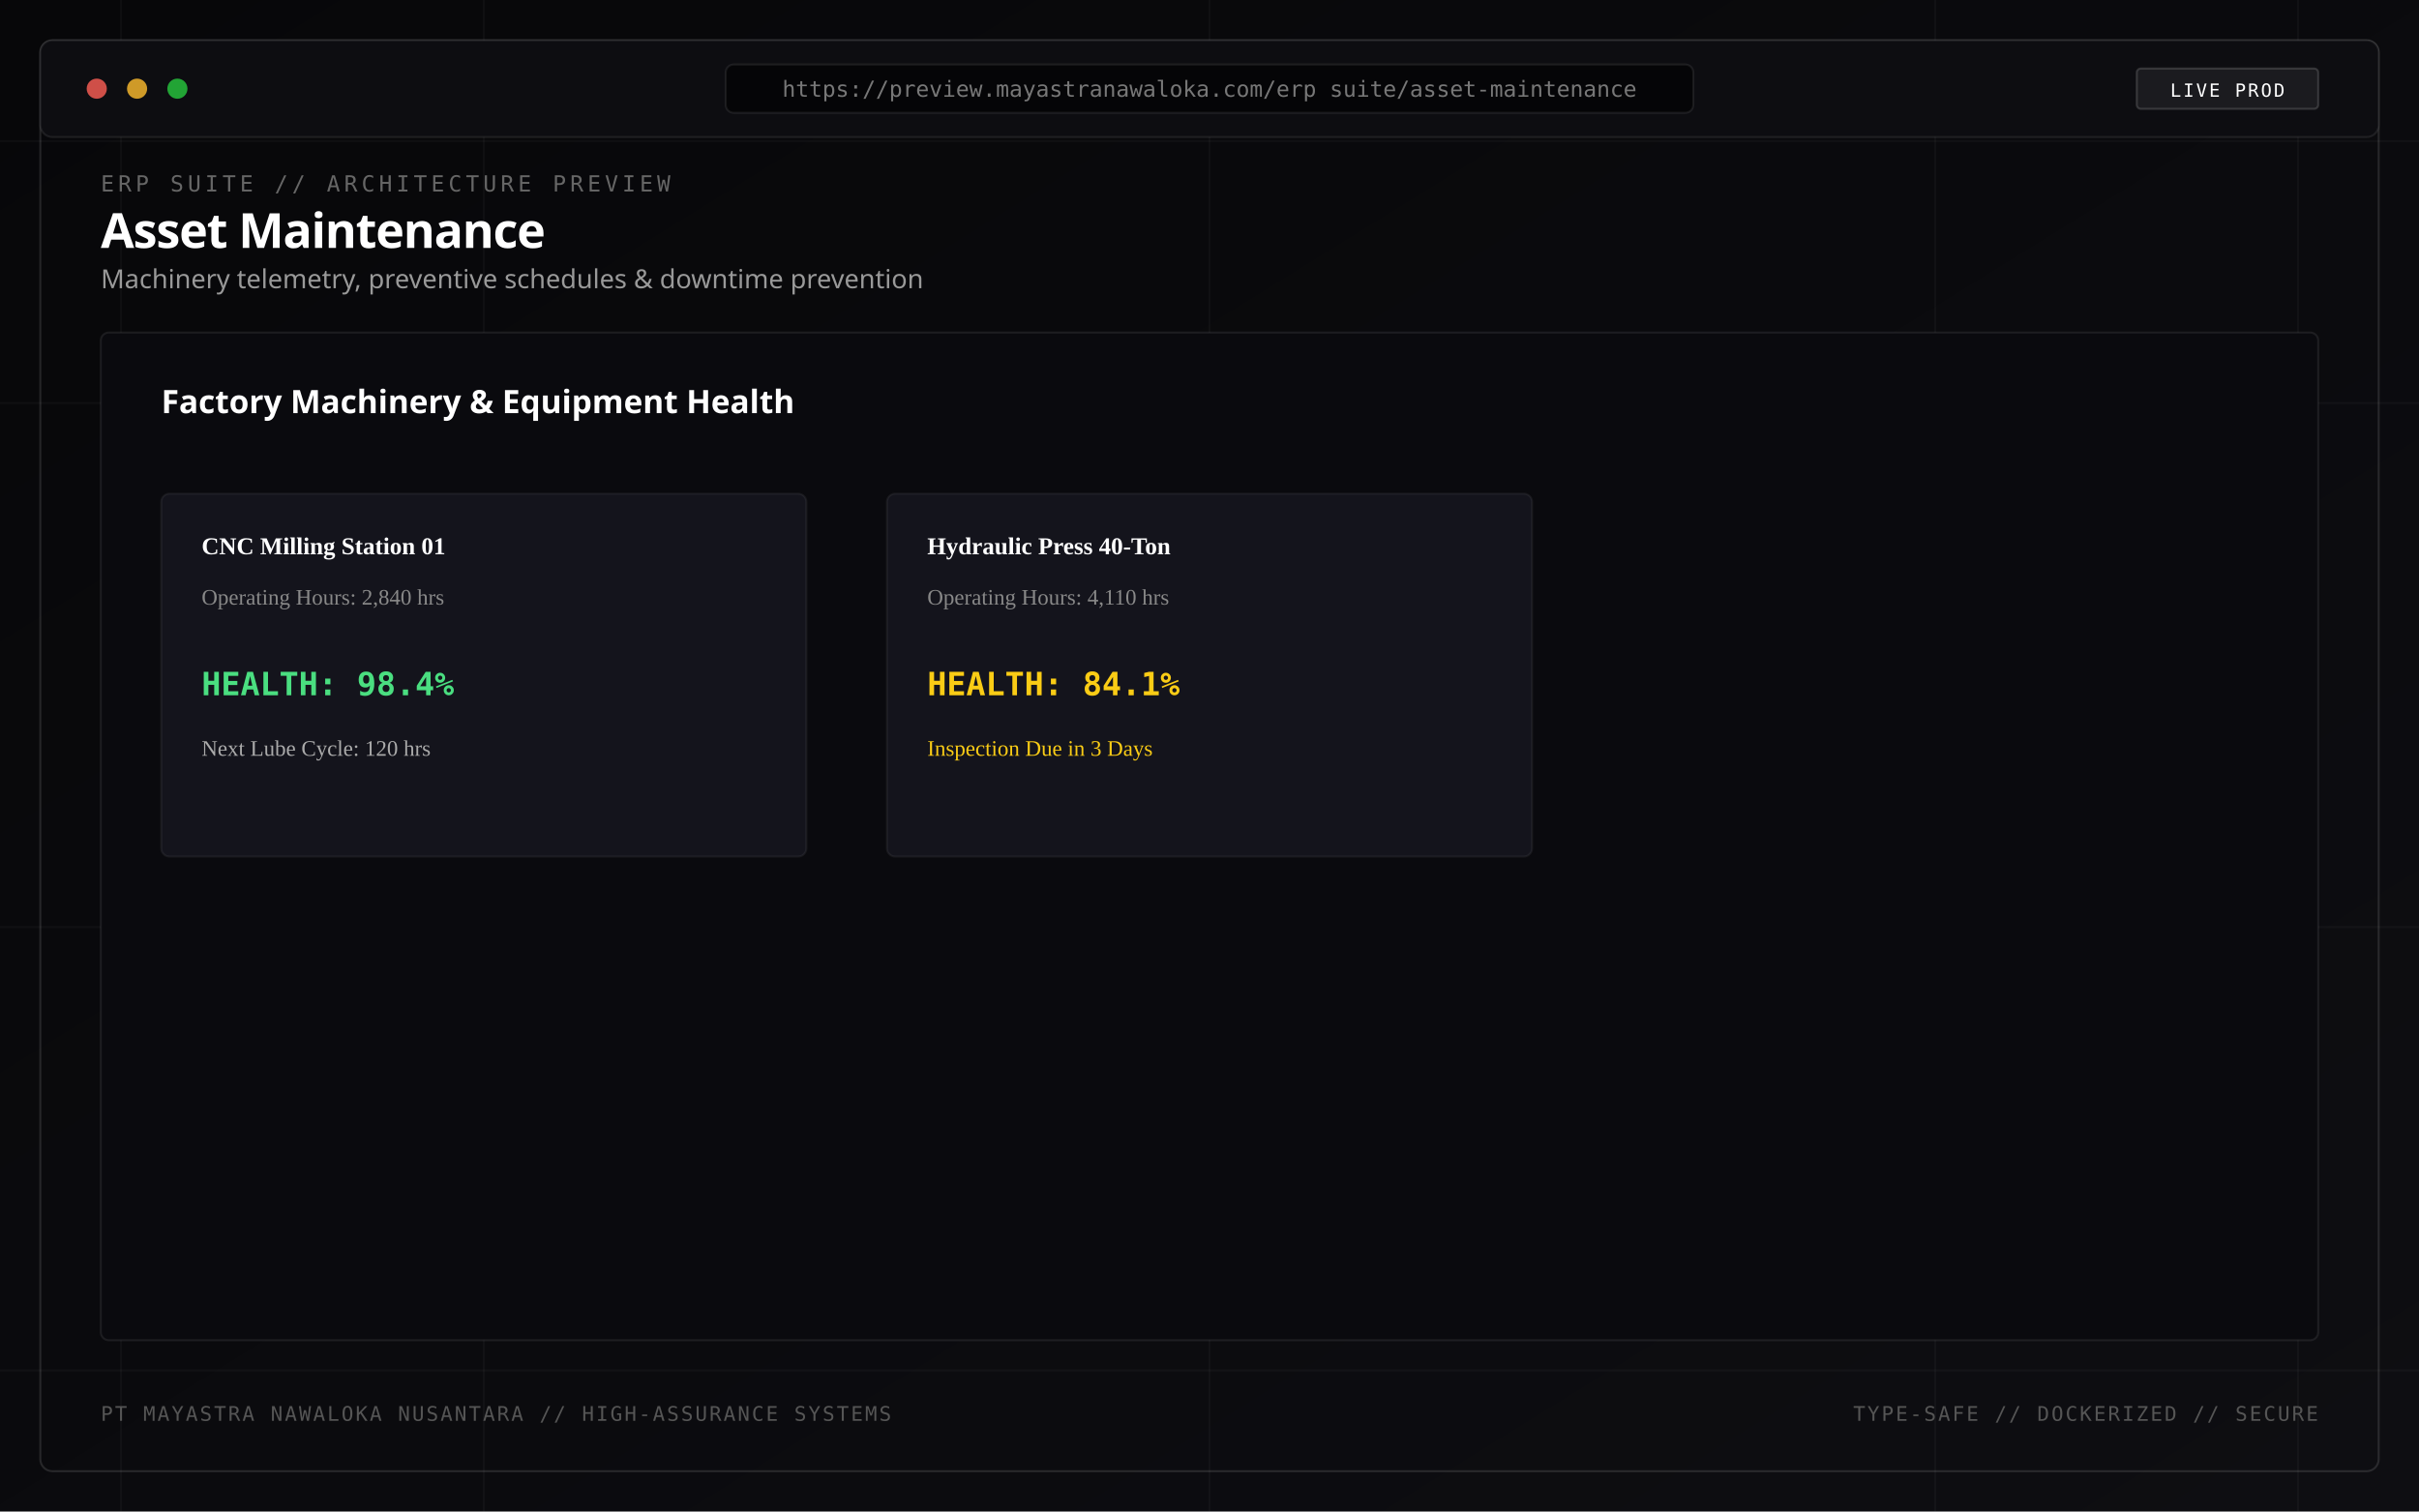
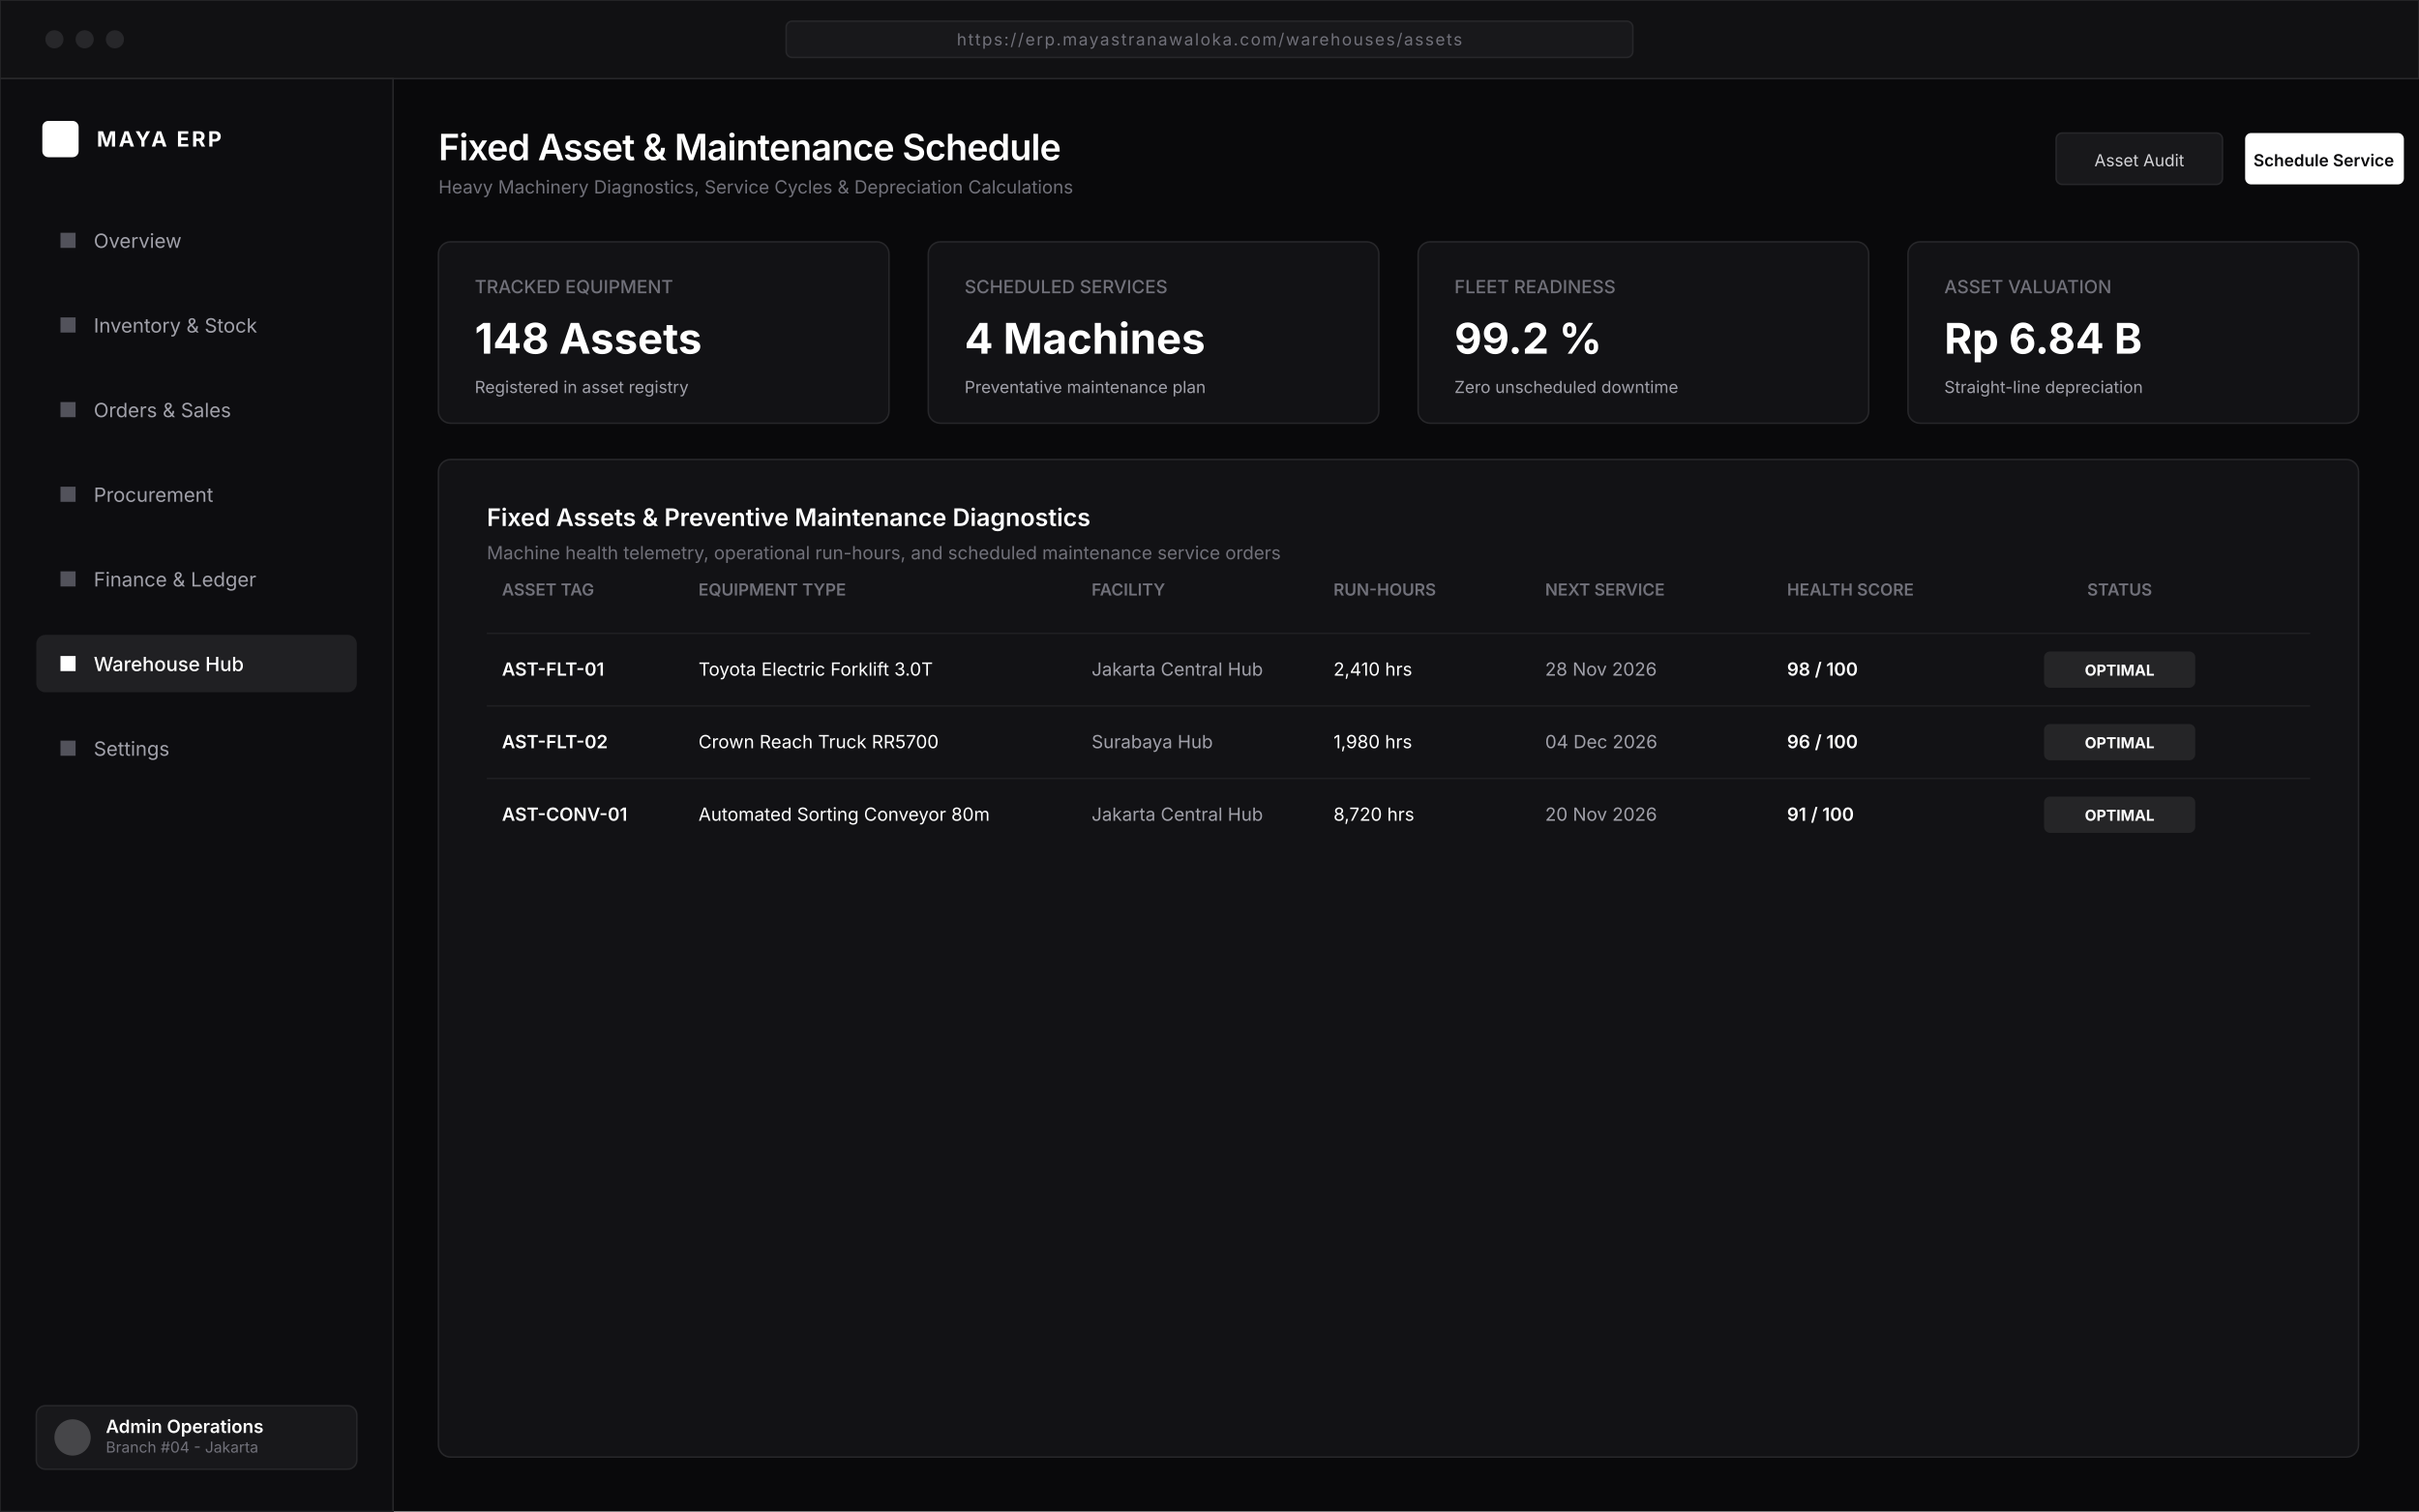
- <svg xmlns="http://www.w3.org/2000/svg" viewBox="0 0 1200 750" width="100%" height="100%">
+ <svg xmlns="http://www.w3.org/2000/svg" viewBox="0 0 1600 1000" width="1600" height="1000" fill="none">
  <defs>
-     <linearGradient id="bgGrad" x1="0%" y1="0%" x2="100%" y2="100%">
-       <stop offset="0%" stop-color="#070709" />
-       <stop offset="100%" stop-color="#0e0e12" />
+     <linearGradient id="chartGrad" x1="0" y1="0" x2="0" y2="1">
+       <stop offset="0%" stop-color="#ffffff" stop-opacity="0.25" />
+       <stop offset="100%" stop-color="#ffffff" stop-opacity="0.0" />
    </linearGradient>
-     <linearGradient id="accentLine" x1="0%" y1="0%" x2="100%" y2="0%">
+     <linearGradient id="meterGrad" x1="0" y1="0" x2="1" y2="0">
      <stop offset="0%" stop-color="#ffffff" stop-opacity="0.8" />
-       <stop offset="50%" stop-color="#ffffff" stop-opacity="0.3" />
-       <stop offset="100%" stop-color="#ffffff" stop-opacity="0.05" />
+       <stop offset="100%" stop-color="#ffffff" stop-opacity="0.2" />
    </linearGradient>
  </defs>
-   <rect width="1200" height="750" fill="url(#bgGrad)" />
-   <g stroke="rgba(255,255,255,0.03)" stroke-width="1">
-     <line x1="60" y1="0" x2="60" y2="750" />
-     <line x1="240" y1="0" x2="240" y2="750" />
-     <line x1="600" y1="0" x2="600" y2="750" />
-     <line x1="960" y1="0" x2="960" y2="750" />
-     <line x1="1140" y1="0" x2="1140" y2="750" />
-     <line x1="0" y1="70" x2="1200" y2="70" />
-     <line x1="0" y1="200" x2="1200" y2="200" />
-     <line x1="0" y1="460" x2="1200" y2="460" />
-     <line x1="0" y1="680" x2="1200" y2="680" />
+   <rect width="1600" height="1000" fill="#09090b" />
+   <rect width="1600" height="52" fill="#111113" stroke="#27272a" stroke-width="1" />
+   <circle cx="36" cy="26" r="6" fill="#27272a" />
+   <circle cx="56" cy="26" r="6" fill="#27272a" />
+   <circle cx="76" cy="26" r="6" fill="#27272a" />
+   <rect x="520" y="14" width="560" height="24" rx="4" fill="#18181b" stroke="#27272a" stroke-width="1" />
+   <text x="800" y="30" fill="#71717a" font-family="-apple-system, BlinkMacSystemFont, sans-serif" font-size="11" text-anchor="middle" letter-spacing="1">https://erp.mayastranawaloka.com/warehouses/assets</text>
+   <rect x="0" y="52" width="260" height="948" fill="#0d0d10" stroke="#27272a" stroke-width="1" />
+   <rect x="28" y="80" width="24" height="24" rx="4" fill="#ffffff" />
+   <text x="64" y="97" fill="#ffffff" font-family="-apple-system, BlinkMacSystemFont, sans-serif" font-size="14" font-weight="700" letter-spacing="1.5">MAYA ERP</text>
+   <g transform="translate(24, 140)">
+     <rect x="16" y="14" width="10" height="10" fill="#52525b" />
+     <text x="38" y="24" fill="#a1a1aa" font-family="-apple-system, BlinkMacSystemFont, sans-serif" font-size="13">Overview</text>
+     <rect x="16" y="70" width="10" height="10" fill="#52525b" />
+     <text x="38" y="80" fill="#a1a1aa" font-family="-apple-system, BlinkMacSystemFont, sans-serif" font-size="13">Inventory &amp; Stock</text>
+     <rect x="16" y="126" width="10" height="10" fill="#52525b" />
+     <text x="38" y="136" fill="#a1a1aa" font-family="-apple-system, BlinkMacSystemFont, sans-serif" font-size="13">Orders &amp; Sales</text>
+     <rect x="16" y="182" width="10" height="10" fill="#52525b" />
+     <text x="38" y="192" fill="#a1a1aa" font-family="-apple-system, BlinkMacSystemFont, sans-serif" font-size="13">Procurement</text>
+     <rect x="16" y="238" width="10" height="10" fill="#52525b" />
+     <text x="38" y="248" fill="#a1a1aa" font-family="-apple-system, BlinkMacSystemFont, sans-serif" font-size="13">Finance &amp; Ledger</text>
+     <rect x="0" y="280" width="212" height="38" rx="6" fill="#ffffff" fill-opacity="0.08" />
+     <rect x="16" y="294" width="10" height="10" fill="#ffffff" />
+     <text x="38" y="304" fill="#ffffff" font-family="-apple-system, BlinkMacSystemFont, sans-serif" font-size="13" font-weight="500">Warehouse Hub</text>
+     <rect x="16" y="350" width="10" height="10" fill="#52525b" />
+     <text x="38" y="360" fill="#a1a1aa" font-family="-apple-system, BlinkMacSystemFont, sans-serif" font-size="13">Settings</text>
  </g>
-   <rect x="20" y="20" width="1160" height="710" rx="6" fill="none" stroke="rgba(255,255,255,0.12)" stroke-width="1" />
-   <rect x="20" y="20" width="1160" height="48" rx="6" fill="#0d0d11" stroke="rgba(255,255,255,0.08)" stroke-width="1" />
-   <circle cx="48" cy="44" r="5" fill="#ff5f56" opacity="0.8" />
-   <circle cx="68" cy="44" r="5" fill="#ffbd2e" opacity="0.8" />
-   <circle cx="88" cy="44" r="5" fill="#27c93f" opacity="0.8" />
-   <rect x="360" y="32" width="480" height="24" rx="4" fill="#050507" stroke="rgba(255,255,255,0.08)" stroke-width="1" />
-   <text x="600" y="48" fill="#777777" font-family="monospace" font-size="11" text-anchor="middle">https://preview.mayastranawaloka.com/erp suite/asset-maintenance</text>
-   <rect x="1060" y="34" width="90" height="20" rx="2" fill="rgba(255,255,255,0.06)" stroke="rgba(255,255,255,0.15)" stroke-width="1" />
-   <text x="1105" y="48" fill="#ffffff" font-family="monospace" font-size="9" text-anchor="middle" letter-spacing="1">LIVE PROD</text>
-   <g transform="translate(50, 95)">
-     <text x="0" y="0" fill="#666666" font-family="monospace" font-size="11" letter-spacing="2">ERP SUITE // ARCHITECTURE PREVIEW</text>
-     <text x="0" y="28" fill="#ffffff" font-family="'Space Grotesk', sans-serif" font-weight="700" font-size="24" letter-spacing="-0.5">Asset Maintenance</text>
-     <text x="0" y="48" fill="#999999" font-family="'Space Grotesk', sans-serif" font-size="13">Machinery telemetry, preventive schedules &amp; downtime prevention</text>
+   <rect x="24" y="930" width="212" height="42" rx="6" fill="#18181b" stroke="#27272a" stroke-width="1" />
+   <circle cx="48" cy="951" r="12" fill="#ffffff" fill-opacity="0.2" />
+   <text x="70" y="948" fill="#ffffff" font-family="-apple-system, BlinkMacSystemFont, sans-serif" font-size="12" font-weight="600">Admin Operations</text>
+   <text x="70" y="961" fill="#71717a" font-family="-apple-system, BlinkMacSystemFont, sans-serif" font-size="10">Branch #04 - Jakarta</text>
+   <g transform="translate(290, 80)">
+     <text x="0" y="26" fill="#ffffff" font-family="-apple-system, BlinkMacSystemFont, sans-serif" font-size="24" font-weight="600" letter-spacing="-0.5">Fixed Asset &amp; Maintenance Schedule</text>
+     <text x="0" y="48" fill="#71717a" font-family="-apple-system, BlinkMacSystemFont, sans-serif" font-size="12">Heavy Machinery Diagnostics, Service Cycles &amp; Depreciation Calculations</text>
+     <rect x="1070" y="8" width="110" height="34" rx="4" fill="#18181b" stroke="#27272a" stroke-width="1" />
+     <text x="1125" y="30" fill="#d4d4d8" font-family="-apple-system, BlinkMacSystemFont, sans-serif" font-size="11" text-anchor="middle">Asset Audit</text>
+     <rect x="1195" y="8" width="105" height="34" rx="4" fill="#ffffff" />
+     <text x="1247" y="30" fill="#09090b" font-family="-apple-system, BlinkMacSystemFont, sans-serif" font-size="11" font-weight="600" text-anchor="middle">Schedule Service</text>
  </g>
-   <g transform="translate(50, 165)">
-     <rect width="1100" height="500" rx="4" fill="#0a0a0e" stroke="rgba(255,255,255,0.08)" />
-     <text x="30" y="40" fill="#fff" font-family="sans-serif" font-size="16" font-weight="700">Factory Machinery &amp; Equipment Health</text>
-     <g transform="translate(30, 80)">
-       <rect width="320" height="180" rx="4" fill="#14141c" stroke="rgba(255,255,255,0.06)" />
-       <text x="20" y="30" fill="#fff" font-weight="600">CNC Milling Station 01</text>
-       <text x="20" y="55" fill="#888" font-size="11">Operating Hours: 2,840 hrs</text>
-       <text x="20" y="100" fill="#4ade80" font-family="monospace" font-size="16" font-weight="700">HEALTH: 98.4%</text>
-       <text x="20" y="130" fill="#aaa" font-size="11">Next Lube Cycle: 120 hrs</text>
+   <g transform="translate(290, 160)">
+     <rect x="0" y="0" width="298" height="120" rx="8" fill="#121215" stroke="#27272a" stroke-width="1" />
+     <text x="24" y="34" fill="#71717a" font-family="-apple-system, BlinkMacSystemFont, sans-serif" font-size="12" font-weight="500">TRACKED EQUIPMENT</text>
+     <text x="24" y="74" fill="#ffffff" font-family="-apple-system, BlinkMacSystemFont, sans-serif" font-size="28" font-weight="700">148 Assets</text>
+     <text x="24" y="100" fill="#a1a1aa" font-family="-apple-system, BlinkMacSystemFont, sans-serif" font-size="11">Registered in asset registry</text>
+     <rect x="324" y="0" width="298" height="120" rx="8" fill="#121215" stroke="#27272a" stroke-width="1" />
+     <text x="348" y="34" fill="#71717a" font-family="-apple-system, BlinkMacSystemFont, sans-serif" font-size="12" font-weight="500">SCHEDULED SERVICES</text>
+     <text x="348" y="74" fill="#ffffff" font-family="-apple-system, BlinkMacSystemFont, sans-serif" font-size="28" font-weight="700">4 Machines</text>
+     <text x="348" y="100" fill="#a1a1aa" font-family="-apple-system, BlinkMacSystemFont, sans-serif" font-size="11">Preventative maintenance plan</text>
+     <rect x="648" y="0" width="298" height="120" rx="8" fill="#121215" stroke="#27272a" stroke-width="1" />
+     <text x="672" y="34" fill="#71717a" font-family="-apple-system, BlinkMacSystemFont, sans-serif" font-size="12" font-weight="500">FLEET READINESS</text>
+     <text x="672" y="74" fill="#ffffff" font-family="-apple-system, BlinkMacSystemFont, sans-serif" font-size="28" font-weight="700">99.2 %</text>
+     <text x="672" y="100" fill="#a1a1aa" font-family="-apple-system, BlinkMacSystemFont, sans-serif" font-size="11">Zero unscheduled downtime</text>
+     <rect x="972" y="0" width="298" height="120" rx="8" fill="#121215" stroke="#27272a" stroke-width="1" />
+     <text x="996" y="34" fill="#71717a" font-family="-apple-system, BlinkMacSystemFont, sans-serif" font-size="12" font-weight="500">ASSET VALUATION</text>
+     <text x="996" y="74" fill="#ffffff" font-family="-apple-system, BlinkMacSystemFont, sans-serif" font-size="28" font-weight="700">Rp 6.84 B</text>
+     <text x="996" y="100" fill="#a1a1aa" font-family="-apple-system, BlinkMacSystemFont, sans-serif" font-size="11">Straight-line depreciation</text>
+   </g>
+   <g transform="translate(290, 304)">
+     <rect x="0" y="0" width="1270" height="660" rx="8" fill="#121215" stroke="#27272a" stroke-width="1" />
+     <text x="32" y="44" fill="#ffffff" font-family="-apple-system, BlinkMacSystemFont, sans-serif" font-size="16" font-weight="600">Fixed Assets &amp; Preventive Maintenance Diagnostics</text>
+     <text x="32" y="66" fill="#71717a" font-family="-apple-system, BlinkMacSystemFont, sans-serif" font-size="12">Machine health telemetry, operational run-hours, and scheduled maintenance service orders</text>
+     <g transform="translate(32, 90)">
+       <text x="10" y="0" fill="#71717a" font-family="-apple-system, BlinkMacSystemFont, sans-serif" font-size="11" font-weight="600">ASSET TAG</text>
+       <text x="140" y="0" fill="#71717a" font-family="-apple-system, BlinkMacSystemFont, sans-serif" font-size="11" font-weight="600">EQUIPMENT TYPE</text>
+       <text x="400" y="0" fill="#71717a" font-family="-apple-system, BlinkMacSystemFont, sans-serif" font-size="11" font-weight="600">FACILITY</text>
+       <text x="560" y="0" fill="#71717a" font-family="-apple-system, BlinkMacSystemFont, sans-serif" font-size="11" font-weight="600">RUN-HOURS</text>
+       <text x="700" y="0" fill="#71717a" font-family="-apple-system, BlinkMacSystemFont, sans-serif" font-size="11" font-weight="600">NEXT SERVICE</text>
+       <text x="860" y="0" fill="#71717a" font-family="-apple-system, BlinkMacSystemFont, sans-serif" font-size="11" font-weight="600">HEALTH SCORE</text>
+       <text x="1080" y="0" fill="#71717a" font-family="-apple-system, BlinkMacSystemFont, sans-serif" font-size="11" font-weight="600" text-anchor="middle">STATUS</text>
    </g>
-     <g transform="translate(390, 80)">
-       <rect width="320" height="180" rx="4" fill="#14141c" stroke="rgba(255,255,255,0.06)" />
-       <text x="20" y="30" fill="#fff" font-weight="600">Hydraulic Press 40-Ton</text>
-       <text x="20" y="55" fill="#888" font-size="11">Operating Hours: 4,110 hrs</text>
-       <text x="20" y="100" fill="#facc15" font-family="monospace" font-size="16" font-weight="700">HEALTH: 84.1%</text>
-       <text x="20" y="130" fill="#facc15" font-size="11">Inspection Due in 3 Days</text>
+     <g transform="translate(32, 115)">
+       <line x1="0" y1="0" x2="1206" y2="0" stroke="#1f1f23" />
+       <text x="10" y="28" fill="#ffffff" font-family="-apple-system, BlinkMacSystemFont, sans-serif" font-size="12" font-weight="600">AST-FLT-01</text>
+       <text x="140" y="28" fill="#ffffff" font-family="-apple-system, BlinkMacSystemFont, sans-serif" font-size="12">Toyota Electric Forklift 3.0T</text>
+       <text x="400" y="28" fill="#a1a1aa" font-family="-apple-system, BlinkMacSystemFont, sans-serif" font-size="12">Jakarta Central Hub</text>
+       <text x="560" y="28" fill="#ffffff" font-family="-apple-system, BlinkMacSystemFont, sans-serif" font-size="12">2,410 hrs</text>
+       <text x="700" y="28" fill="#a1a1aa" font-family="-apple-system, BlinkMacSystemFont, sans-serif" font-size="12">28 Nov 2026</text>
+       <text x="860" y="28" fill="#ffffff" font-family="-apple-system, BlinkMacSystemFont, sans-serif" font-size="12" font-weight="600">98 / 100</text>
+       <rect x="1030" y="12" width="100" height="24" rx="4" fill="#ffffff" fill-opacity="0.08" />
+       <text x="1080" y="28" fill="#ffffff" font-family="-apple-system, BlinkMacSystemFont, sans-serif" font-size="10" font-weight="700" text-anchor="middle">OPTIMAL</text>
+       <line x1="0" y1="48" x2="1206" y2="48" stroke="#1f1f23" />
+       <text x="10" y="76" fill="#ffffff" font-family="-apple-system, BlinkMacSystemFont, sans-serif" font-size="12" font-weight="600">AST-FLT-02</text>
+       <text x="140" y="76" fill="#ffffff" font-family="-apple-system, BlinkMacSystemFont, sans-serif" font-size="12">Crown Reach Truck RR5700</text>
+       <text x="400" y="76" fill="#a1a1aa" font-family="-apple-system, BlinkMacSystemFont, sans-serif" font-size="12">Surabaya Hub</text>
+       <text x="560" y="76" fill="#ffffff" font-family="-apple-system, BlinkMacSystemFont, sans-serif" font-size="12">1,980 hrs</text>
+       <text x="700" y="76" fill="#a1a1aa" font-family="-apple-system, BlinkMacSystemFont, sans-serif" font-size="12">04 Dec 2026</text>
+       <text x="860" y="76" fill="#ffffff" font-family="-apple-system, BlinkMacSystemFont, sans-serif" font-size="12" font-weight="600">96 / 100</text>
+       <rect x="1030" y="60" width="100" height="24" rx="4" fill="#ffffff" fill-opacity="0.08" />
+       <text x="1080" y="76" fill="#ffffff" font-family="-apple-system, BlinkMacSystemFont, sans-serif" font-size="10" font-weight="700" text-anchor="middle">OPTIMAL</text>
+       <line x1="0" y1="96" x2="1206" y2="96" stroke="#1f1f23" />
+       <text x="10" y="124" fill="#ffffff" font-family="-apple-system, BlinkMacSystemFont, sans-serif" font-size="12" font-weight="600">AST-CONV-01</text>
+       <text x="140" y="124" fill="#ffffff" font-family="-apple-system, BlinkMacSystemFont, sans-serif" font-size="12">Automated Sorting Conveyor 80m</text>
+       <text x="400" y="124" fill="#a1a1aa" font-family="-apple-system, BlinkMacSystemFont, sans-serif" font-size="12">Jakarta Central Hub</text>
+       <text x="560" y="124" fill="#ffffff" font-family="-apple-system, BlinkMacSystemFont, sans-serif" font-size="12">8,720 hrs</text>
+       <text x="700" y="124" fill="#a1a1aa" font-family="-apple-system, BlinkMacSystemFont, sans-serif" font-size="12">20 Nov 2026</text>
+       <text x="860" y="124" fill="#ffffff" font-family="-apple-system, BlinkMacSystemFont, sans-serif" font-size="12" font-weight="600">91 / 100</text>
+       <rect x="1030" y="108" width="100" height="24" rx="4" fill="#ffffff" fill-opacity="0.08" />
+       <text x="1080" y="124" fill="#ffffff" font-family="-apple-system, BlinkMacSystemFont, sans-serif" font-size="10" font-weight="700" text-anchor="middle">OPTIMAL</text>
    </g>
  </g>
-   <g transform="translate(50, 705)">
-     <text x="0" y="0" fill="#555555" font-family="monospace" font-size="10" letter-spacing="1">PT MAYASTRA NAWALOKA NUSANTARA // HIGH-ASSURANCE SYSTEMS</text>
-     <text x="1100" y="0" fill="#555555" font-family="monospace" font-size="10" text-anchor="end" letter-spacing="1">TYPE-SAFE // DOCKERIZED // SECURE</text>
-   </g>
</svg>
